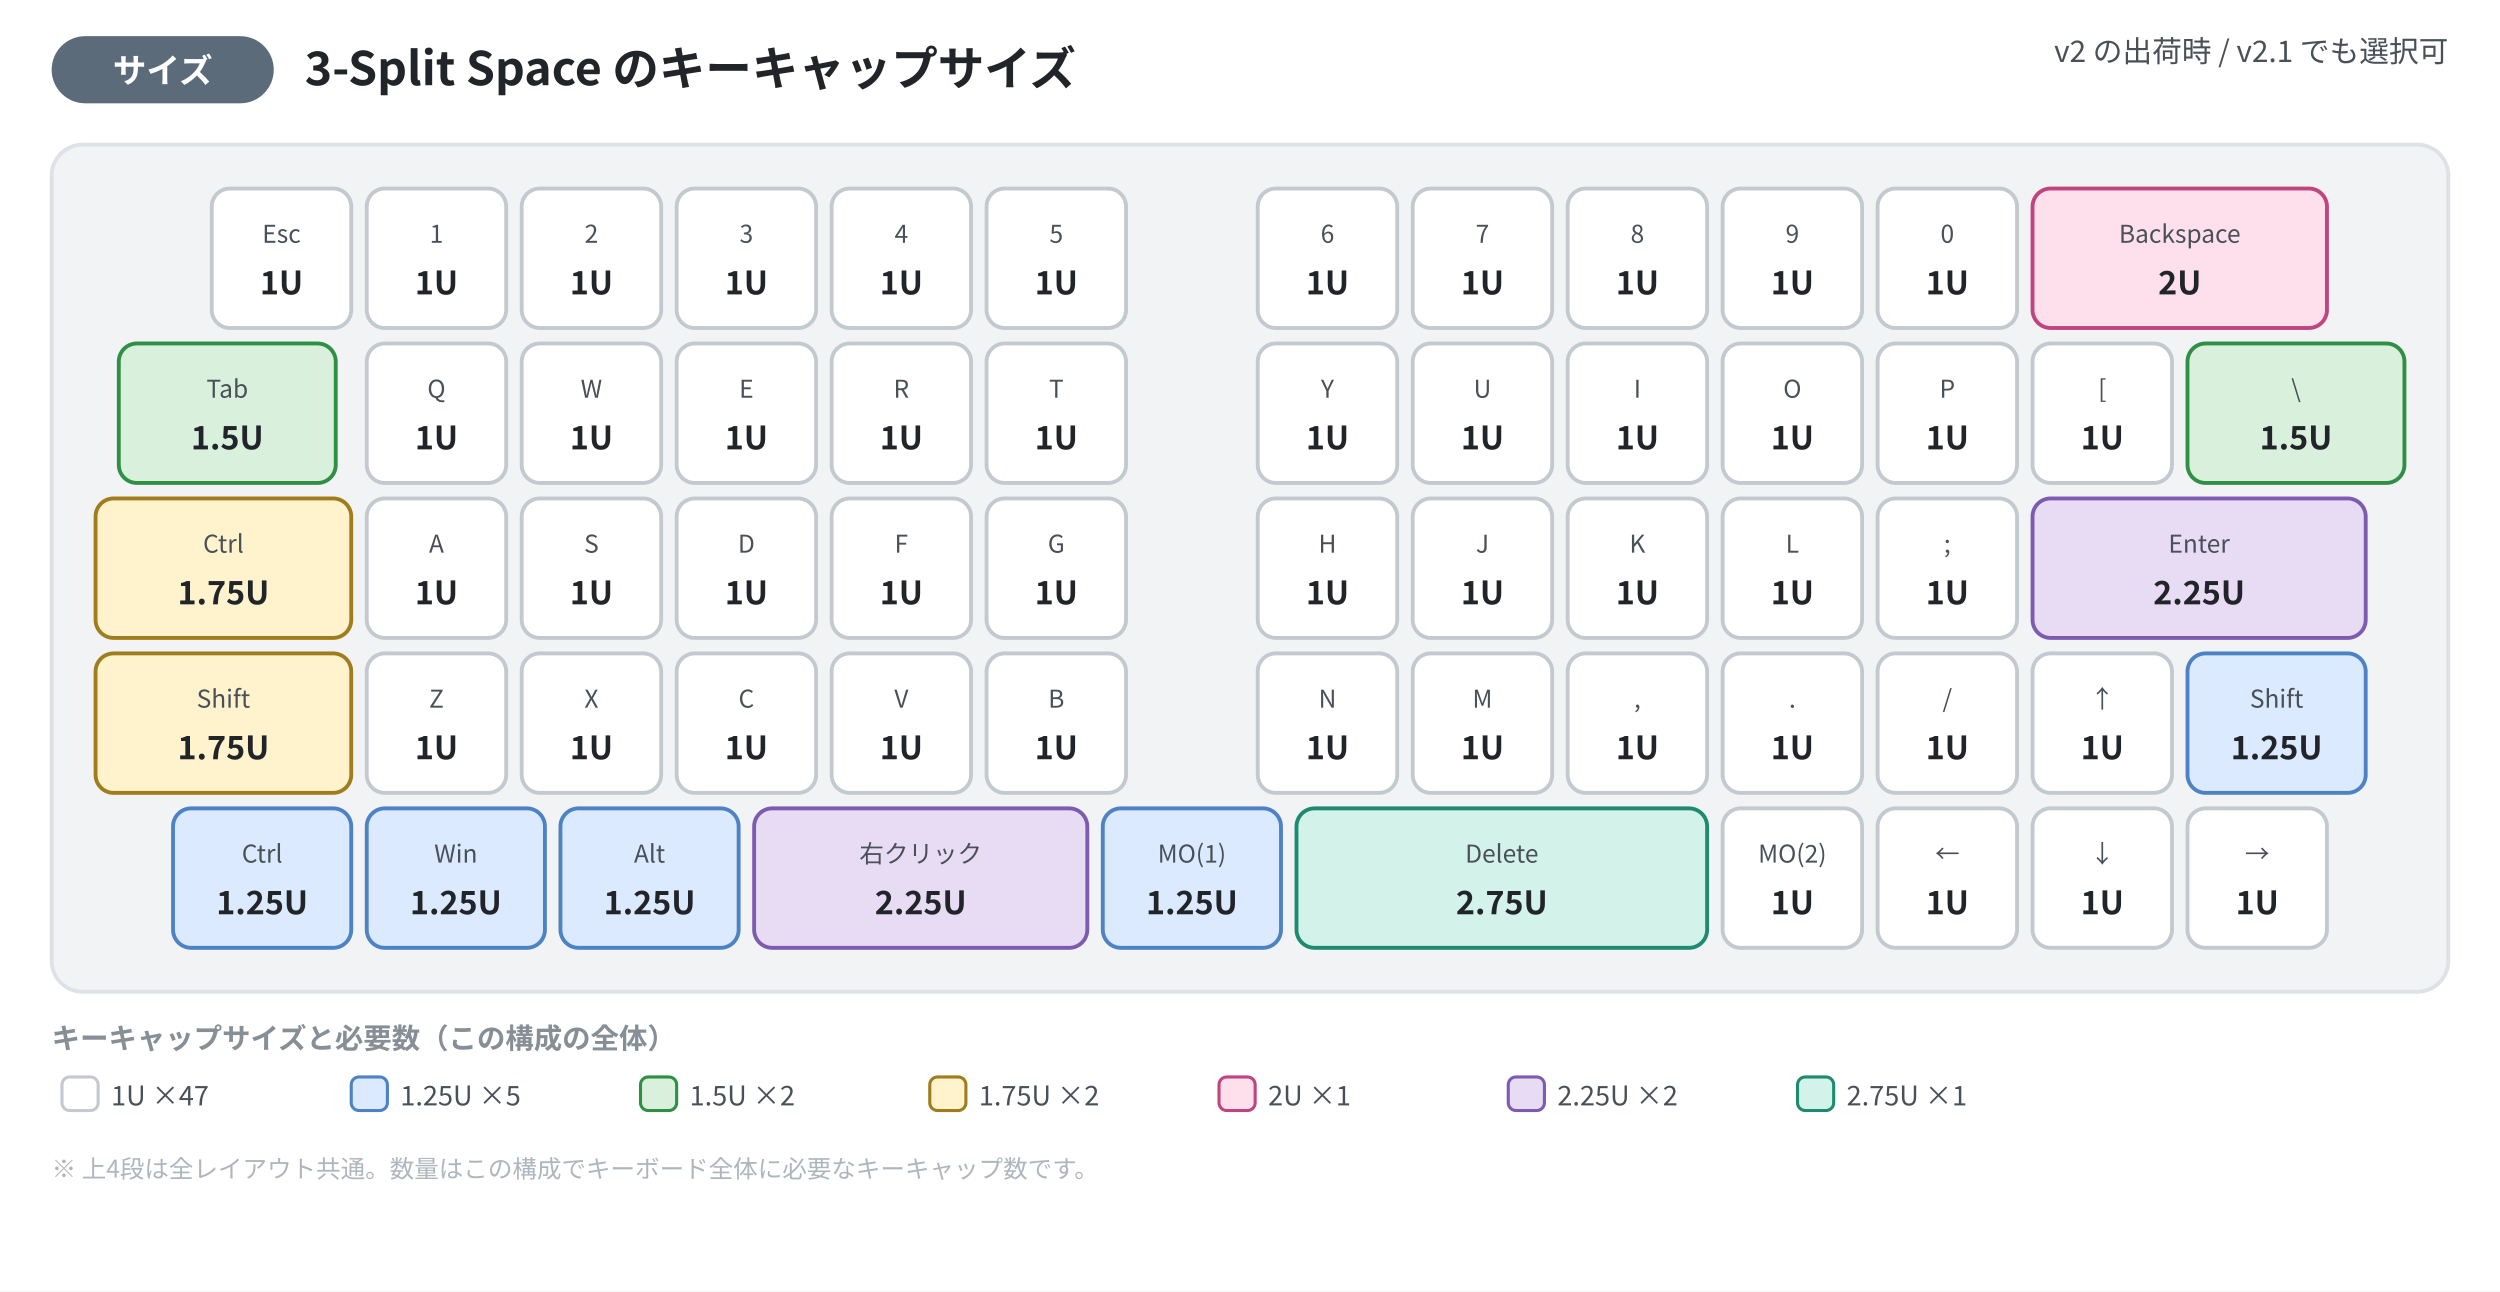
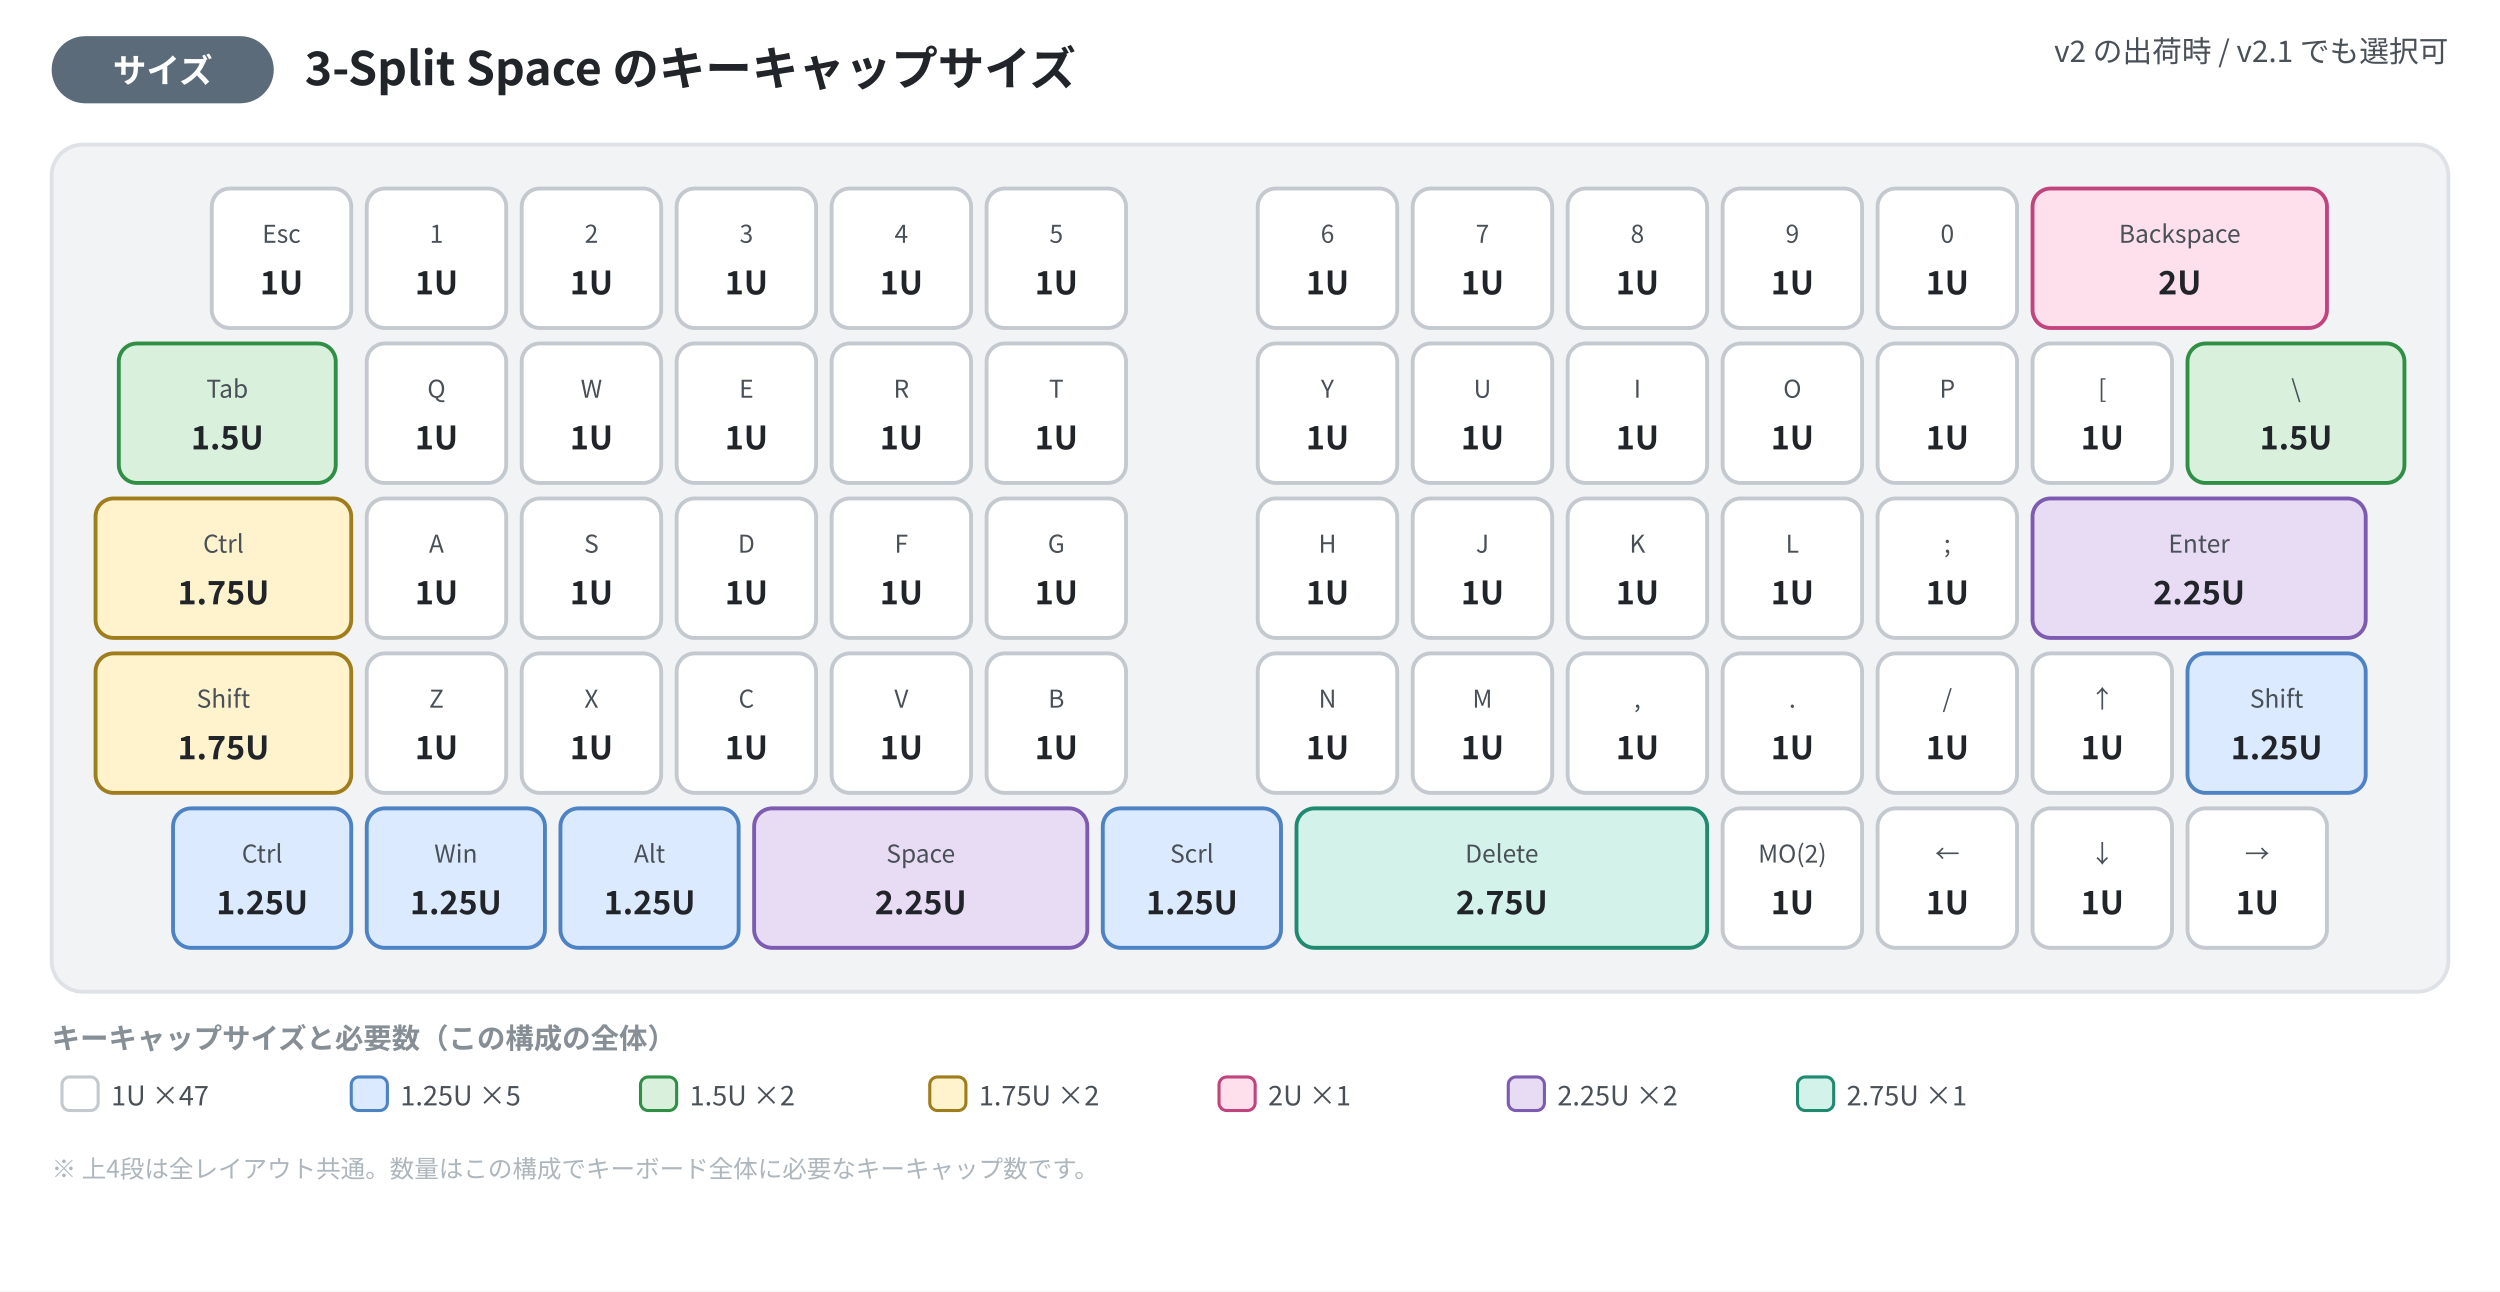
<svg xmlns="http://www.w3.org/2000/svg" width="968" height="500" viewBox="0 0 968 500" font-family="'Noto Sans CJK JP','Noto Sans JP','Hiragino Sans','Yu Gothic UI',sans-serif">
  <defs>
    <marker id="arr" markerWidth="7" markerHeight="7" refX="5" refY="3.5" orient="auto">
      <path d="M0,0 L7,3.5 L0,7 z" fill="#868e96" />
    </marker>
  </defs>
  <rect width="968" height="500" fill="#ffffff" />
  <rect x="20" y="14" width="86" height="26" rx="13" fill="#5b6b7a" />
  <text x="63" y="32" font-size="13" fill="#ffffff" font-weight="700" text-anchor="middle">サイズ</text>
  <text x="118" y="33" font-size="18" fill="#212529" font-weight="700">3-Split Space のキーキャップサイズ</text>
  <text x="948" y="24" font-size="11.5" fill="#495057" text-anchor="end">v2 の出荷時 / v2.1 でも選択可</text>
  <g transform="translate(34,70)">
    <rect x="-14" y="-14" width="928.0" height="328" rx="12" fill="#f1f3f5" stroke="#dee2e6" stroke-width="1.5" />
    <rect x="48.0" y="3.0" width="54.0" height="54.0" rx="7" fill="#ffffff" stroke="#c3c9cf" stroke-width="1.5" />
    <text x="75.0" y="24.0" font-size="9.5" fill="#495057" text-anchor="middle">Esc</text>
    <text x="75.0" y="44.0" font-size="12.5" fill="#212529" font-weight="700" text-anchor="middle">1U</text>
    <rect x="108.0" y="3.0" width="54.0" height="54.0" rx="7" fill="#ffffff" stroke="#c3c9cf" stroke-width="1.5" />
    <text x="135.0" y="24.0" font-size="9.5" fill="#495057" text-anchor="middle">1</text>
    <text x="135.0" y="44.0" font-size="12.5" fill="#212529" font-weight="700" text-anchor="middle">1U</text>
    <rect x="168.0" y="3.0" width="54.0" height="54.0" rx="7" fill="#ffffff" stroke="#c3c9cf" stroke-width="1.5" />
    <text x="195.0" y="24.0" font-size="9.5" fill="#495057" text-anchor="middle">2</text>
    <text x="195.0" y="44.0" font-size="12.5" fill="#212529" font-weight="700" text-anchor="middle">1U</text>
    <rect x="228.0" y="3.0" width="54.0" height="54.0" rx="7" fill="#ffffff" stroke="#c3c9cf" stroke-width="1.5" />
    <text x="255.0" y="24.0" font-size="9.5" fill="#495057" text-anchor="middle">3</text>
    <text x="255.0" y="44.0" font-size="12.5" fill="#212529" font-weight="700" text-anchor="middle">1U</text>
    <rect x="288.0" y="3.0" width="54.0" height="54.0" rx="7" fill="#ffffff" stroke="#c3c9cf" stroke-width="1.5" />
    <text x="315.0" y="24.0" font-size="9.5" fill="#495057" text-anchor="middle">4</text>
    <text x="315.0" y="44.0" font-size="12.5" fill="#212529" font-weight="700" text-anchor="middle">1U</text>
    <rect x="348.0" y="3.0" width="54.0" height="54.0" rx="7" fill="#ffffff" stroke="#c3c9cf" stroke-width="1.5" />
    <text x="375.0" y="24.0" font-size="9.5" fill="#495057" text-anchor="middle">5</text>
    <text x="375.0" y="44.0" font-size="12.5" fill="#212529" font-weight="700" text-anchor="middle">1U</text>
    <rect x="453.0" y="3.0" width="54.0" height="54.0" rx="7" fill="#ffffff" stroke="#c3c9cf" stroke-width="1.5" />
    <text x="480.0" y="24.0" font-size="9.5" fill="#495057" text-anchor="middle">6</text>
    <text x="480.0" y="44.0" font-size="12.5" fill="#212529" font-weight="700" text-anchor="middle">1U</text>
    <rect x="513.0" y="3.0" width="54.0" height="54.0" rx="7" fill="#ffffff" stroke="#c3c9cf" stroke-width="1.5" />
    <text x="540.0" y="24.0" font-size="9.5" fill="#495057" text-anchor="middle">7</text>
    <text x="540.0" y="44.0" font-size="12.5" fill="#212529" font-weight="700" text-anchor="middle">1U</text>
    <rect x="573.0" y="3.0" width="54.0" height="54.0" rx="7" fill="#ffffff" stroke="#c3c9cf" stroke-width="1.5" />
    <text x="600.0" y="24.0" font-size="9.5" fill="#495057" text-anchor="middle">8</text>
    <text x="600.0" y="44.0" font-size="12.5" fill="#212529" font-weight="700" text-anchor="middle">1U</text>
    <rect x="633.0" y="3.0" width="54.0" height="54.0" rx="7" fill="#ffffff" stroke="#c3c9cf" stroke-width="1.5" />
    <text x="660.0" y="24.0" font-size="9.5" fill="#495057" text-anchor="middle">9</text>
    <text x="660.0" y="44.0" font-size="12.5" fill="#212529" font-weight="700" text-anchor="middle">1U</text>
    <rect x="693.0" y="3.0" width="54.0" height="54.0" rx="7" fill="#ffffff" stroke="#c3c9cf" stroke-width="1.5" />
    <text x="720.0" y="24.0" font-size="9.5" fill="#495057" text-anchor="middle">0</text>
    <text x="720.0" y="44.0" font-size="12.5" fill="#212529" font-weight="700" text-anchor="middle">1U</text>
    <rect x="753.0" y="3.0" width="114.0" height="54.0" rx="7" fill="#fde0ec" stroke="#c2447e" stroke-width="1.5" />
    <text x="810.0" y="24.0" font-size="9.5" fill="#495057" text-anchor="middle">Backspace</text>
    <text x="810.0" y="44.0" font-size="12.5" fill="#212529" font-weight="700" text-anchor="middle">2U</text>
    <rect x="12.0" y="63.0" width="84.0" height="54.0" rx="7" fill="#d8f0dc" stroke="#2f8f45" stroke-width="1.5" />
    <text x="54.0" y="84.0" font-size="9.5" fill="#495057" text-anchor="middle">Tab</text>
    <text x="54.0" y="104.0" font-size="12.5" fill="#212529" font-weight="700" text-anchor="middle">1.5U</text>
    <rect x="108.0" y="63.0" width="54.0" height="54.0" rx="7" fill="#ffffff" stroke="#c3c9cf" stroke-width="1.5" />
    <text x="135.0" y="84.0" font-size="9.5" fill="#495057" text-anchor="middle">Q</text>
    <text x="135.0" y="104.0" font-size="12.5" fill="#212529" font-weight="700" text-anchor="middle">1U</text>
    <rect x="168.0" y="63.0" width="54.0" height="54.0" rx="7" fill="#ffffff" stroke="#c3c9cf" stroke-width="1.5" />
    <text x="195.0" y="84.0" font-size="9.5" fill="#495057" text-anchor="middle">W</text>
    <text x="195.0" y="104.0" font-size="12.5" fill="#212529" font-weight="700" text-anchor="middle">1U</text>
    <rect x="228.0" y="63.0" width="54.0" height="54.0" rx="7" fill="#ffffff" stroke="#c3c9cf" stroke-width="1.5" />
    <text x="255.0" y="84.0" font-size="9.5" fill="#495057" text-anchor="middle">E</text>
    <text x="255.0" y="104.0" font-size="12.5" fill="#212529" font-weight="700" text-anchor="middle">1U</text>
    <rect x="288.0" y="63.0" width="54.0" height="54.0" rx="7" fill="#ffffff" stroke="#c3c9cf" stroke-width="1.5" />
    <text x="315.0" y="84.0" font-size="9.5" fill="#495057" text-anchor="middle">R</text>
    <text x="315.0" y="104.0" font-size="12.5" fill="#212529" font-weight="700" text-anchor="middle">1U</text>
    <rect x="348.0" y="63.0" width="54.0" height="54.0" rx="7" fill="#ffffff" stroke="#c3c9cf" stroke-width="1.5" />
    <text x="375.0" y="84.0" font-size="9.5" fill="#495057" text-anchor="middle">T</text>
    <text x="375.0" y="104.0" font-size="12.5" fill="#212529" font-weight="700" text-anchor="middle">1U</text>
    <rect x="453.0" y="63.0" width="54.0" height="54.0" rx="7" fill="#ffffff" stroke="#c3c9cf" stroke-width="1.5" />
    <text x="480.0" y="84.0" font-size="9.5" fill="#495057" text-anchor="middle">Y</text>
    <text x="480.0" y="104.0" font-size="12.5" fill="#212529" font-weight="700" text-anchor="middle">1U</text>
    <rect x="513.0" y="63.0" width="54.0" height="54.0" rx="7" fill="#ffffff" stroke="#c3c9cf" stroke-width="1.5" />
    <text x="540.0" y="84.0" font-size="9.5" fill="#495057" text-anchor="middle">U</text>
    <text x="540.0" y="104.0" font-size="12.5" fill="#212529" font-weight="700" text-anchor="middle">1U</text>
    <rect x="573.0" y="63.0" width="54.0" height="54.0" rx="7" fill="#ffffff" stroke="#c3c9cf" stroke-width="1.5" />
    <text x="600.0" y="84.0" font-size="9.5" fill="#495057" text-anchor="middle">I</text>
    <text x="600.0" y="104.0" font-size="12.5" fill="#212529" font-weight="700" text-anchor="middle">1U</text>
    <rect x="633.0" y="63.0" width="54.0" height="54.0" rx="7" fill="#ffffff" stroke="#c3c9cf" stroke-width="1.5" />
    <text x="660.0" y="84.0" font-size="9.5" fill="#495057" text-anchor="middle">O</text>
    <text x="660.0" y="104.0" font-size="12.5" fill="#212529" font-weight="700" text-anchor="middle">1U</text>
    <rect x="693.0" y="63.0" width="54.0" height="54.0" rx="7" fill="#ffffff" stroke="#c3c9cf" stroke-width="1.5" />
    <text x="720.0" y="84.0" font-size="9.5" fill="#495057" text-anchor="middle">P</text>
    <text x="720.0" y="104.0" font-size="12.5" fill="#212529" font-weight="700" text-anchor="middle">1U</text>
    <rect x="753.0" y="63.0" width="54.0" height="54.0" rx="7" fill="#ffffff" stroke="#c3c9cf" stroke-width="1.5" />
    <text x="780.0" y="84.0" font-size="9.5" fill="#495057" text-anchor="middle">[</text>
    <text x="780.0" y="104.0" font-size="12.5" fill="#212529" font-weight="700" text-anchor="middle">1U</text>
    <rect x="813.0" y="63.0" width="84.0" height="54.0" rx="7" fill="#d8f0dc" stroke="#2f8f45" stroke-width="1.5" />
    <text x="855.0" y="84.0" font-size="9.5" fill="#495057" text-anchor="middle">\</text>
    <text x="855.0" y="104.0" font-size="12.5" fill="#212529" font-weight="700" text-anchor="middle">1.5U</text>
    <rect x="3.0" y="123.0" width="99.0" height="54.0" rx="7" fill="#fff3cd" stroke="#a07d1c" stroke-width="1.5" />
    <text x="52.5" y="144.0" font-size="9.5" fill="#495057" text-anchor="middle">Ctrl</text>
    <text x="52.5" y="164.0" font-size="12.5" fill="#212529" font-weight="700" text-anchor="middle">1.75U</text>
    <rect x="108.0" y="123.0" width="54.0" height="54.0" rx="7" fill="#ffffff" stroke="#c3c9cf" stroke-width="1.5" />
    <text x="135.0" y="144.0" font-size="9.5" fill="#495057" text-anchor="middle">A</text>
    <text x="135.0" y="164.0" font-size="12.5" fill="#212529" font-weight="700" text-anchor="middle">1U</text>
    <rect x="168.0" y="123.0" width="54.0" height="54.0" rx="7" fill="#ffffff" stroke="#c3c9cf" stroke-width="1.5" />
    <text x="195.0" y="144.0" font-size="9.5" fill="#495057" text-anchor="middle">S</text>
    <text x="195.0" y="164.0" font-size="12.5" fill="#212529" font-weight="700" text-anchor="middle">1U</text>
    <rect x="228.0" y="123.0" width="54.0" height="54.0" rx="7" fill="#ffffff" stroke="#c3c9cf" stroke-width="1.5" />
    <text x="255.0" y="144.0" font-size="9.5" fill="#495057" text-anchor="middle">D</text>
    <text x="255.0" y="164.0" font-size="12.5" fill="#212529" font-weight="700" text-anchor="middle">1U</text>
    <rect x="288.0" y="123.0" width="54.0" height="54.0" rx="7" fill="#ffffff" stroke="#c3c9cf" stroke-width="1.5" />
    <text x="315.0" y="144.0" font-size="9.5" fill="#495057" text-anchor="middle">F</text>
    <text x="315.0" y="164.0" font-size="12.5" fill="#212529" font-weight="700" text-anchor="middle">1U</text>
    <rect x="348.0" y="123.0" width="54.0" height="54.0" rx="7" fill="#ffffff" stroke="#c3c9cf" stroke-width="1.5" />
    <text x="375.0" y="144.0" font-size="9.5" fill="#495057" text-anchor="middle">G</text>
    <text x="375.0" y="164.0" font-size="12.5" fill="#212529" font-weight="700" text-anchor="middle">1U</text>
    <rect x="453.0" y="123.0" width="54.0" height="54.0" rx="7" fill="#ffffff" stroke="#c3c9cf" stroke-width="1.5" />
    <text x="480.0" y="144.0" font-size="9.5" fill="#495057" text-anchor="middle">H</text>
    <text x="480.0" y="164.0" font-size="12.5" fill="#212529" font-weight="700" text-anchor="middle">1U</text>
    <rect x="513.0" y="123.0" width="54.0" height="54.0" rx="7" fill="#ffffff" stroke="#c3c9cf" stroke-width="1.5" />
    <text x="540.0" y="144.0" font-size="9.5" fill="#495057" text-anchor="middle">J</text>
    <text x="540.0" y="164.0" font-size="12.5" fill="#212529" font-weight="700" text-anchor="middle">1U</text>
    <rect x="573.0" y="123.0" width="54.0" height="54.0" rx="7" fill="#ffffff" stroke="#c3c9cf" stroke-width="1.5" />
    <text x="600.0" y="144.0" font-size="9.5" fill="#495057" text-anchor="middle">K</text>
    <text x="600.0" y="164.0" font-size="12.5" fill="#212529" font-weight="700" text-anchor="middle">1U</text>
    <rect x="633.0" y="123.0" width="54.0" height="54.0" rx="7" fill="#ffffff" stroke="#c3c9cf" stroke-width="1.5" />
    <text x="660.0" y="144.0" font-size="9.5" fill="#495057" text-anchor="middle">L</text>
    <text x="660.0" y="164.0" font-size="12.5" fill="#212529" font-weight="700" text-anchor="middle">1U</text>
    <rect x="693.0" y="123.0" width="54.0" height="54.0" rx="7" fill="#ffffff" stroke="#c3c9cf" stroke-width="1.5" />
    <text x="720.0" y="144.0" font-size="9.5" fill="#495057" text-anchor="middle">;</text>
    <text x="720.0" y="164.0" font-size="12.5" fill="#212529" font-weight="700" text-anchor="middle">1U</text>
    <rect x="753.0" y="123.0" width="129.0" height="54.0" rx="7" fill="#e8dcf5" stroke="#7d5bb0" stroke-width="1.5" />
    <text x="817.5" y="144.0" font-size="9.5" fill="#495057" text-anchor="middle">Enter</text>
    <text x="817.5" y="164.0" font-size="12.5" fill="#212529" font-weight="700" text-anchor="middle">2.25U</text>
    <rect x="3.0" y="183.0" width="99.0" height="54.0" rx="7" fill="#fff3cd" stroke="#a07d1c" stroke-width="1.5" />
    <text x="52.5" y="204.0" font-size="9.5" fill="#495057" text-anchor="middle">Shift</text>
    <text x="52.5" y="224.0" font-size="12.5" fill="#212529" font-weight="700" text-anchor="middle">1.75U</text>
    <rect x="108.0" y="183.0" width="54.0" height="54.0" rx="7" fill="#ffffff" stroke="#c3c9cf" stroke-width="1.5" />
    <text x="135.0" y="204.0" font-size="9.5" fill="#495057" text-anchor="middle">Z</text>
    <text x="135.0" y="224.0" font-size="12.5" fill="#212529" font-weight="700" text-anchor="middle">1U</text>
    <rect x="168.0" y="183.0" width="54.0" height="54.0" rx="7" fill="#ffffff" stroke="#c3c9cf" stroke-width="1.5" />
    <text x="195.0" y="204.0" font-size="9.5" fill="#495057" text-anchor="middle">X</text>
    <text x="195.0" y="224.0" font-size="12.5" fill="#212529" font-weight="700" text-anchor="middle">1U</text>
    <rect x="228.0" y="183.0" width="54.0" height="54.0" rx="7" fill="#ffffff" stroke="#c3c9cf" stroke-width="1.5" />
    <text x="255.0" y="204.0" font-size="9.5" fill="#495057" text-anchor="middle">C</text>
    <text x="255.0" y="224.0" font-size="12.5" fill="#212529" font-weight="700" text-anchor="middle">1U</text>
    <rect x="288.0" y="183.0" width="54.0" height="54.0" rx="7" fill="#ffffff" stroke="#c3c9cf" stroke-width="1.5" />
    <text x="315.0" y="204.0" font-size="9.5" fill="#495057" text-anchor="middle">V</text>
    <text x="315.0" y="224.0" font-size="12.5" fill="#212529" font-weight="700" text-anchor="middle">1U</text>
    <rect x="348.0" y="183.0" width="54.0" height="54.0" rx="7" fill="#ffffff" stroke="#c3c9cf" stroke-width="1.5" />
    <text x="375.0" y="204.0" font-size="9.5" fill="#495057" text-anchor="middle">B</text>
    <text x="375.0" y="224.0" font-size="12.5" fill="#212529" font-weight="700" text-anchor="middle">1U</text>
    <rect x="453.0" y="183.0" width="54.0" height="54.0" rx="7" fill="#ffffff" stroke="#c3c9cf" stroke-width="1.5" />
    <text x="480.0" y="204.0" font-size="9.5" fill="#495057" text-anchor="middle">N</text>
    <text x="480.0" y="224.0" font-size="12.5" fill="#212529" font-weight="700" text-anchor="middle">1U</text>
    <rect x="513.0" y="183.0" width="54.0" height="54.0" rx="7" fill="#ffffff" stroke="#c3c9cf" stroke-width="1.5" />
    <text x="540.0" y="204.0" font-size="9.5" fill="#495057" text-anchor="middle">M</text>
    <text x="540.0" y="224.0" font-size="12.5" fill="#212529" font-weight="700" text-anchor="middle">1U</text>
    <rect x="573.0" y="183.0" width="54.0" height="54.0" rx="7" fill="#ffffff" stroke="#c3c9cf" stroke-width="1.5" />
    <text x="600.0" y="204.0" font-size="9.5" fill="#495057" text-anchor="middle">,</text>
    <text x="600.0" y="224.0" font-size="12.5" fill="#212529" font-weight="700" text-anchor="middle">1U</text>
    <rect x="633.0" y="183.0" width="54.0" height="54.0" rx="7" fill="#ffffff" stroke="#c3c9cf" stroke-width="1.5" />
    <text x="660.0" y="204.0" font-size="9.5" fill="#495057" text-anchor="middle">.</text>
    <text x="660.0" y="224.0" font-size="12.5" fill="#212529" font-weight="700" text-anchor="middle">1U</text>
    <rect x="693.0" y="183.0" width="54.0" height="54.0" rx="7" fill="#ffffff" stroke="#c3c9cf" stroke-width="1.5" />
    <text x="720.0" y="204.0" font-size="9.5" fill="#495057" text-anchor="middle">/</text>
    <text x="720.0" y="224.0" font-size="12.5" fill="#212529" font-weight="700" text-anchor="middle">1U</text>
    <rect x="753.0" y="183.0" width="54.0" height="54.0" rx="7" fill="#ffffff" stroke="#c3c9cf" stroke-width="1.5" />
    <text x="780.0" y="204.0" font-size="9.5" fill="#495057" text-anchor="middle">↑</text>
    <text x="780.0" y="224.0" font-size="12.5" fill="#212529" font-weight="700" text-anchor="middle">1U</text>
    <rect x="813.0" y="183.0" width="69.0" height="54.0" rx="7" fill="#dbeafe" stroke="#4d82c4" stroke-width="1.5" />
    <text x="847.5" y="204.0" font-size="9.5" fill="#495057" text-anchor="middle">Shift</text>
    <text x="847.5" y="224.0" font-size="12.5" fill="#212529" font-weight="700" text-anchor="middle">1.25U</text>
    <rect x="33.0" y="243.0" width="69.0" height="54.0" rx="7" fill="#dbeafe" stroke="#4d82c4" stroke-width="1.5" />
    <text x="67.5" y="264.0" font-size="9.5" fill="#495057" text-anchor="middle">Ctrl</text>
    <text x="67.5" y="284.0" font-size="12.5" fill="#212529" font-weight="700" text-anchor="middle">1.25U</text>
    <rect x="108.0" y="243.0" width="69.0" height="54.0" rx="7" fill="#dbeafe" stroke="#4d82c4" stroke-width="1.5" />
    <text x="142.5" y="264.0" font-size="9.5" fill="#495057" text-anchor="middle">Win</text>
    <text x="142.5" y="284.0" font-size="12.5" fill="#212529" font-weight="700" text-anchor="middle">1.25U</text>
    <rect x="183.0" y="243.0" width="69.0" height="54.0" rx="7" fill="#dbeafe" stroke="#4d82c4" stroke-width="1.5" />
    <text x="217.5" y="264.0" font-size="9.5" fill="#495057" text-anchor="middle">Alt</text>
    <text x="217.5" y="284.0" font-size="12.5" fill="#212529" font-weight="700" text-anchor="middle">1.25U</text>
    <rect x="258.0" y="243.0" width="129.0" height="54.0" rx="7" fill="#e8dcf5" stroke="#7d5bb0" stroke-width="1.5" />
-     <text x="322.5" y="264.0" font-size="9.5" fill="#495057" text-anchor="middle">右クリック</text>
+     <text x="322.5" y="264.0" font-size="9.5" fill="#495057" text-anchor="middle">Space</text>
    <text x="322.5" y="284.0" font-size="12.5" fill="#212529" font-weight="700" text-anchor="middle">2.25U</text>
    <rect x="393.0" y="243.0" width="69.0" height="54.0" rx="7" fill="#dbeafe" stroke="#4d82c4" stroke-width="1.5" />
-     <text x="427.5" y="264.0" font-size="9.5" fill="#495057" text-anchor="middle">MO(1)</text>
+     <text x="427.5" y="264.0" font-size="9.5" fill="#495057" text-anchor="middle">Scrl</text>
    <text x="427.5" y="284.0" font-size="12.5" fill="#212529" font-weight="700" text-anchor="middle">1.25U</text>
    <rect x="468.0" y="243.0" width="159.0" height="54.0" rx="7" fill="#d2f2ea" stroke="#1f8a70" stroke-width="1.5" />
    <text x="547.5" y="264.0" font-size="9.5" fill="#495057" text-anchor="middle">Delete</text>
    <text x="547.5" y="284.0" font-size="12.5" fill="#212529" font-weight="700" text-anchor="middle">2.75U</text>
    <rect x="633.0" y="243.0" width="54.0" height="54.0" rx="7" fill="#ffffff" stroke="#c3c9cf" stroke-width="1.5" />
    <text x="660.0" y="264.0" font-size="9.5" fill="#495057" text-anchor="middle">MO(2)</text>
    <text x="660.0" y="284.0" font-size="12.5" fill="#212529" font-weight="700" text-anchor="middle">1U</text>
    <rect x="693.0" y="243.0" width="54.0" height="54.0" rx="7" fill="#ffffff" stroke="#c3c9cf" stroke-width="1.5" />
    <text x="720.0" y="264.0" font-size="9.5" fill="#495057" text-anchor="middle">←</text>
    <text x="720.0" y="284.0" font-size="12.5" fill="#212529" font-weight="700" text-anchor="middle">1U</text>
    <rect x="753.0" y="243.0" width="54.0" height="54.0" rx="7" fill="#ffffff" stroke="#c3c9cf" stroke-width="1.5" />
    <text x="780.0" y="264.0" font-size="9.5" fill="#495057" text-anchor="middle">↓</text>
    <text x="780.0" y="284.0" font-size="12.5" fill="#212529" font-weight="700" text-anchor="middle">1U</text>
    <rect x="813.0" y="243.0" width="54.0" height="54.0" rx="7" fill="#ffffff" stroke="#c3c9cf" stroke-width="1.5" />
    <text x="840.0" y="264.0" font-size="9.5" fill="#495057" text-anchor="middle">→</text>
    <text x="840.0" y="284.0" font-size="12.5" fill="#212529" font-weight="700" text-anchor="middle">1U</text>
  </g>
  <text x="20" y="406" font-size="11" fill="#868e96" font-weight="700">キーキャップサイズと必要数（この構成の全体）</text>
  <rect x="24" y="417" width="14" height="13" rx="3" fill="#ffffff" stroke="#c3c9cf" stroke-width="1.2" />
  <text x="43" y="428" font-size="10.5" fill="#495057">1U ×47</text>
  <rect x="136" y="417" width="14" height="13" rx="3" fill="#dbeafe" stroke="#4d82c4" stroke-width="1.2" />
  <text x="155" y="428" font-size="10.5" fill="#495057">1.25U ×5</text>
  <rect x="248" y="417" width="14" height="13" rx="3" fill="#d8f0dc" stroke="#2f8f45" stroke-width="1.2" />
  <text x="267" y="428" font-size="10.5" fill="#495057">1.5U ×2</text>
  <rect x="360" y="417" width="14" height="13" rx="3" fill="#fff3cd" stroke="#a07d1c" stroke-width="1.2" />
  <text x="379" y="428" font-size="10.5" fill="#495057">1.75U ×2</text>
  <rect x="472" y="417" width="14" height="13" rx="3" fill="#fde0ec" stroke="#c2447e" stroke-width="1.2" />
  <text x="491" y="428" font-size="10.5" fill="#495057">2U ×1</text>
  <rect x="584" y="417" width="14" height="13" rx="3" fill="#e8dcf5" stroke="#7d5bb0" stroke-width="1.2" />
  <text x="603" y="428" font-size="10.5" fill="#495057">2.25U ×2</text>
  <rect x="696" y="417" width="14" height="13" rx="3" fill="#d2f2ea" stroke="#1f8a70" stroke-width="1.2" />
  <text x="715" y="428" font-size="10.5" fill="#495057">2.75U ×1</text>
  <text x="20" y="456" font-size="9.5" fill="#adb5bd">※ 上4段は全レイアウト共通。数量はこの構成でキーボード全体に必要なキーキャップ数です。</text>
</svg>
